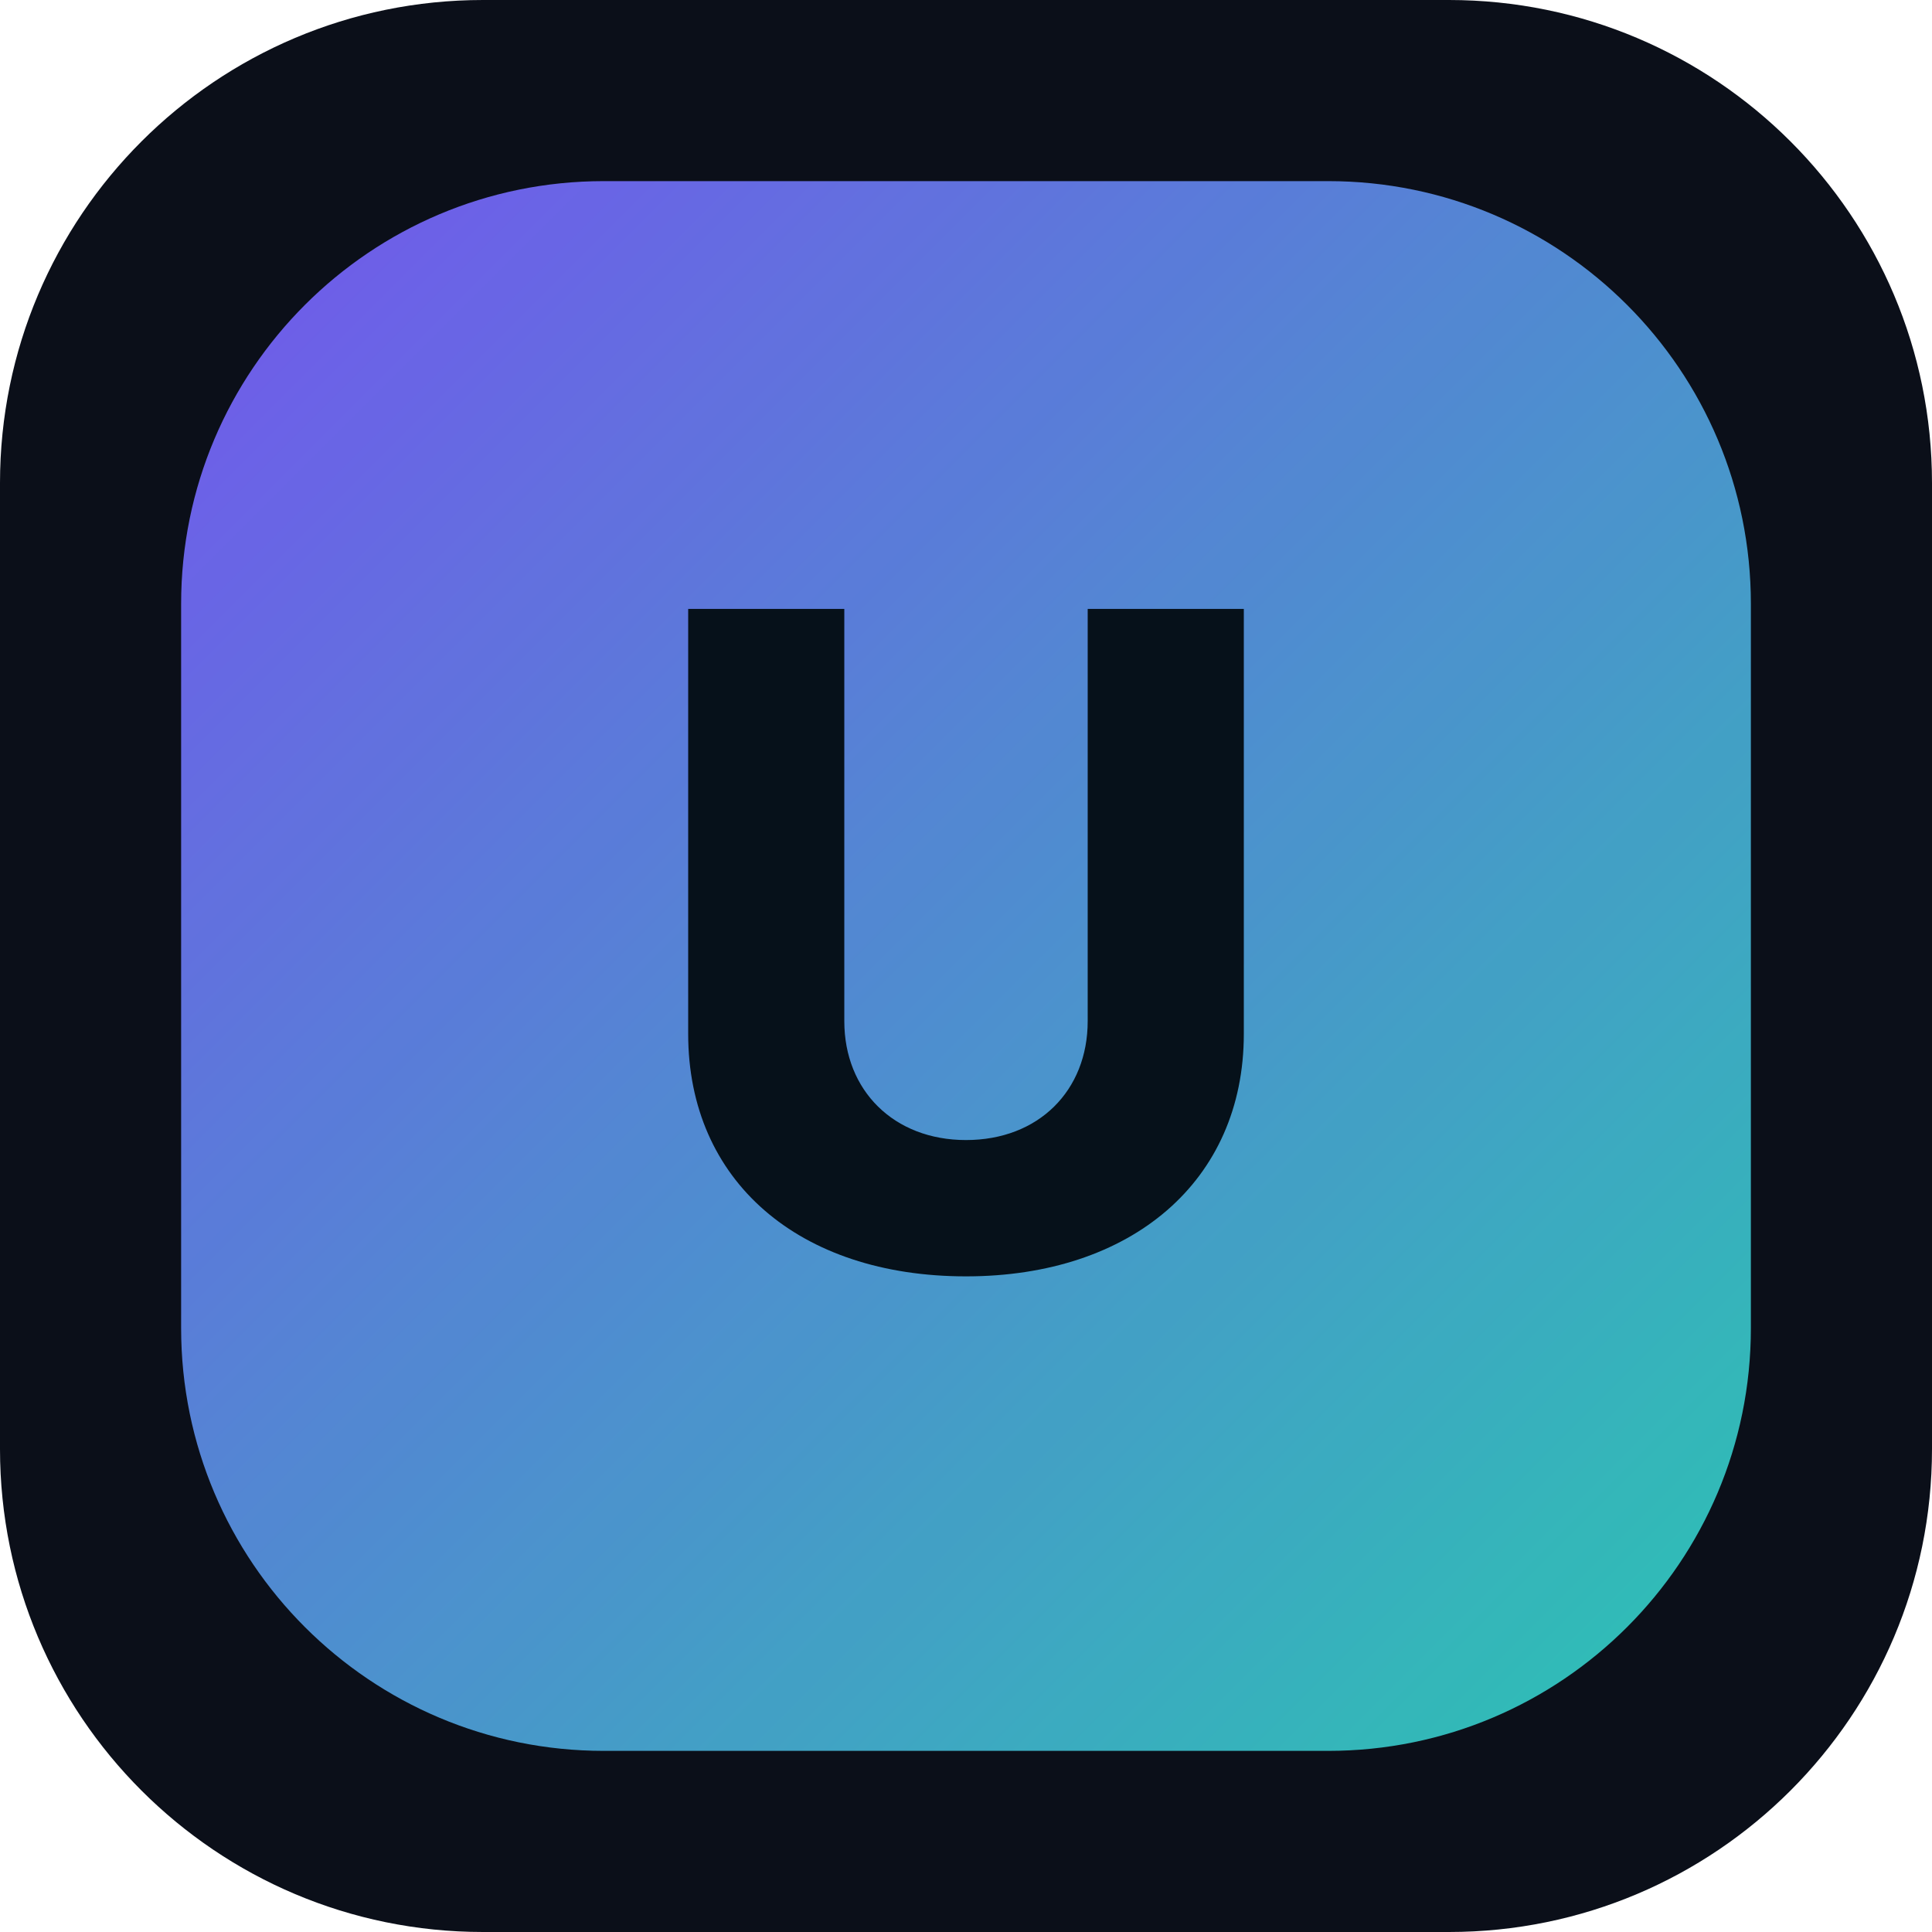
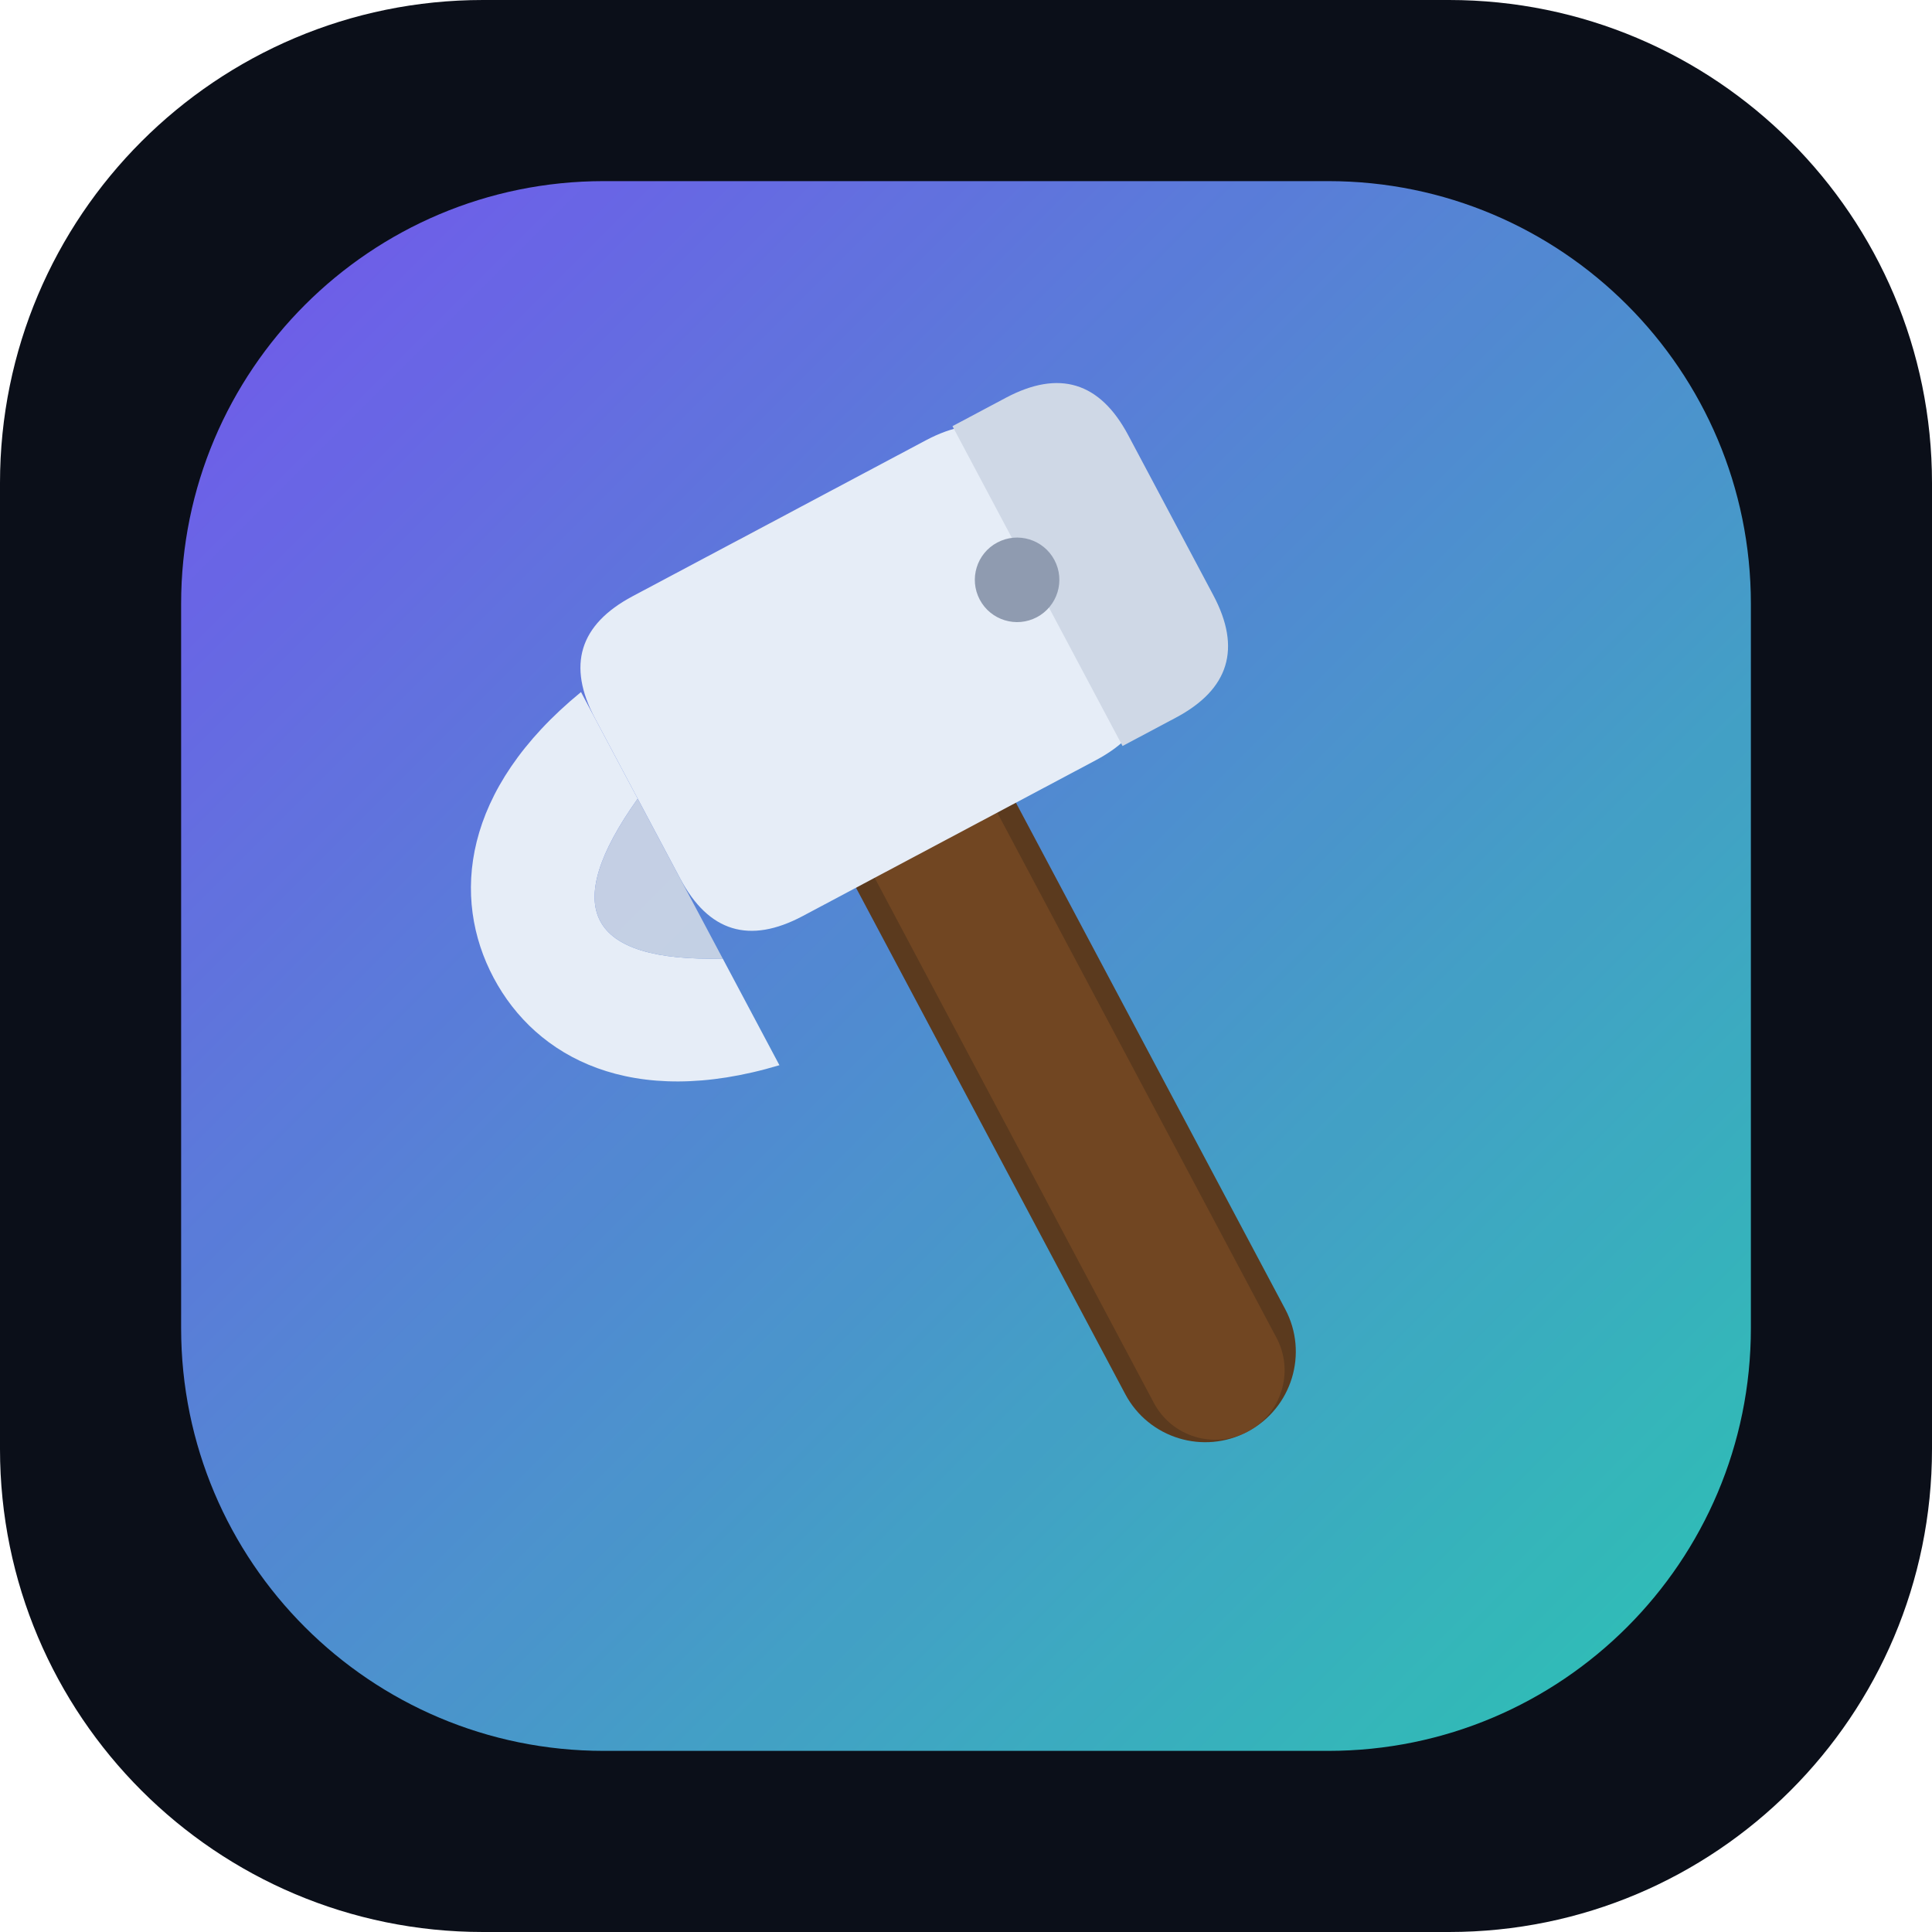
<svg xmlns="http://www.w3.org/2000/svg" viewBox="0 0 64 64">
  <defs>
    <linearGradient id="g" x1="0" y1="0" x2="1" y2="1">
      <stop offset="0" stop-color="#7c5cff" />
      <stop offset="1" stop-color="#2dd4bf" />
    </linearGradient>
  </defs>
  <rect width="64" height="64" rx="16" fill="#0b0f19" />
  <rect x="6" y="6" width="52" height="52" rx="14" fill="url(#g)" opacity="0.92" />
-   <text x="32" y="42" text-anchor="middle" font-family="Inter, system-ui, Segoe UI, Arial" font-size="30" font-weight="800" fill="#06111a">U</text>
+   <g transform="translate(32 32) rotate(-28) translate(-32 -32)">
+     <rect x="30" y="18" width="6" height="32" rx="3" fill="#5b3a1e" />
+     <rect x="30.7" y="18" width="4.6" height="32" rx="2.3" fill="#7a4b24" opacity="0.7" />
+     <rect x="28.5" y="16" width="9" height="7" rx="3.5" fill="#2a1a12" opacity="0.25" />
+     <path d="M28 16h11c2 0 3 1 3 3v6c0 2-1 3-3 3H28c-2 0-3-1-3-3v-6c0-2 1-3 3-3z" fill="#e6edf7" />
+     <path d="M40 16h2c2 0 3 1 3 3v6c0 2-1 3-3 3h-2z" fill="#cfd8e6" />
+     <circle cx="39.5" cy="21.5" r="1.4" fill="#8f9bb0" />
+     <path d="M25 18c-5 1-7 4-7 7 0 3 2 6 7 7v-4c-2-1-3-2-3-3 0-1 1-2 3-3z" fill="#e6edf7" />
+     <path d="M25 22c-2 1-3 2-3 3 0 1 1 2 3 3z" fill="#cfd8e6" opacity="0.9" />
+   </g>
</svg>
